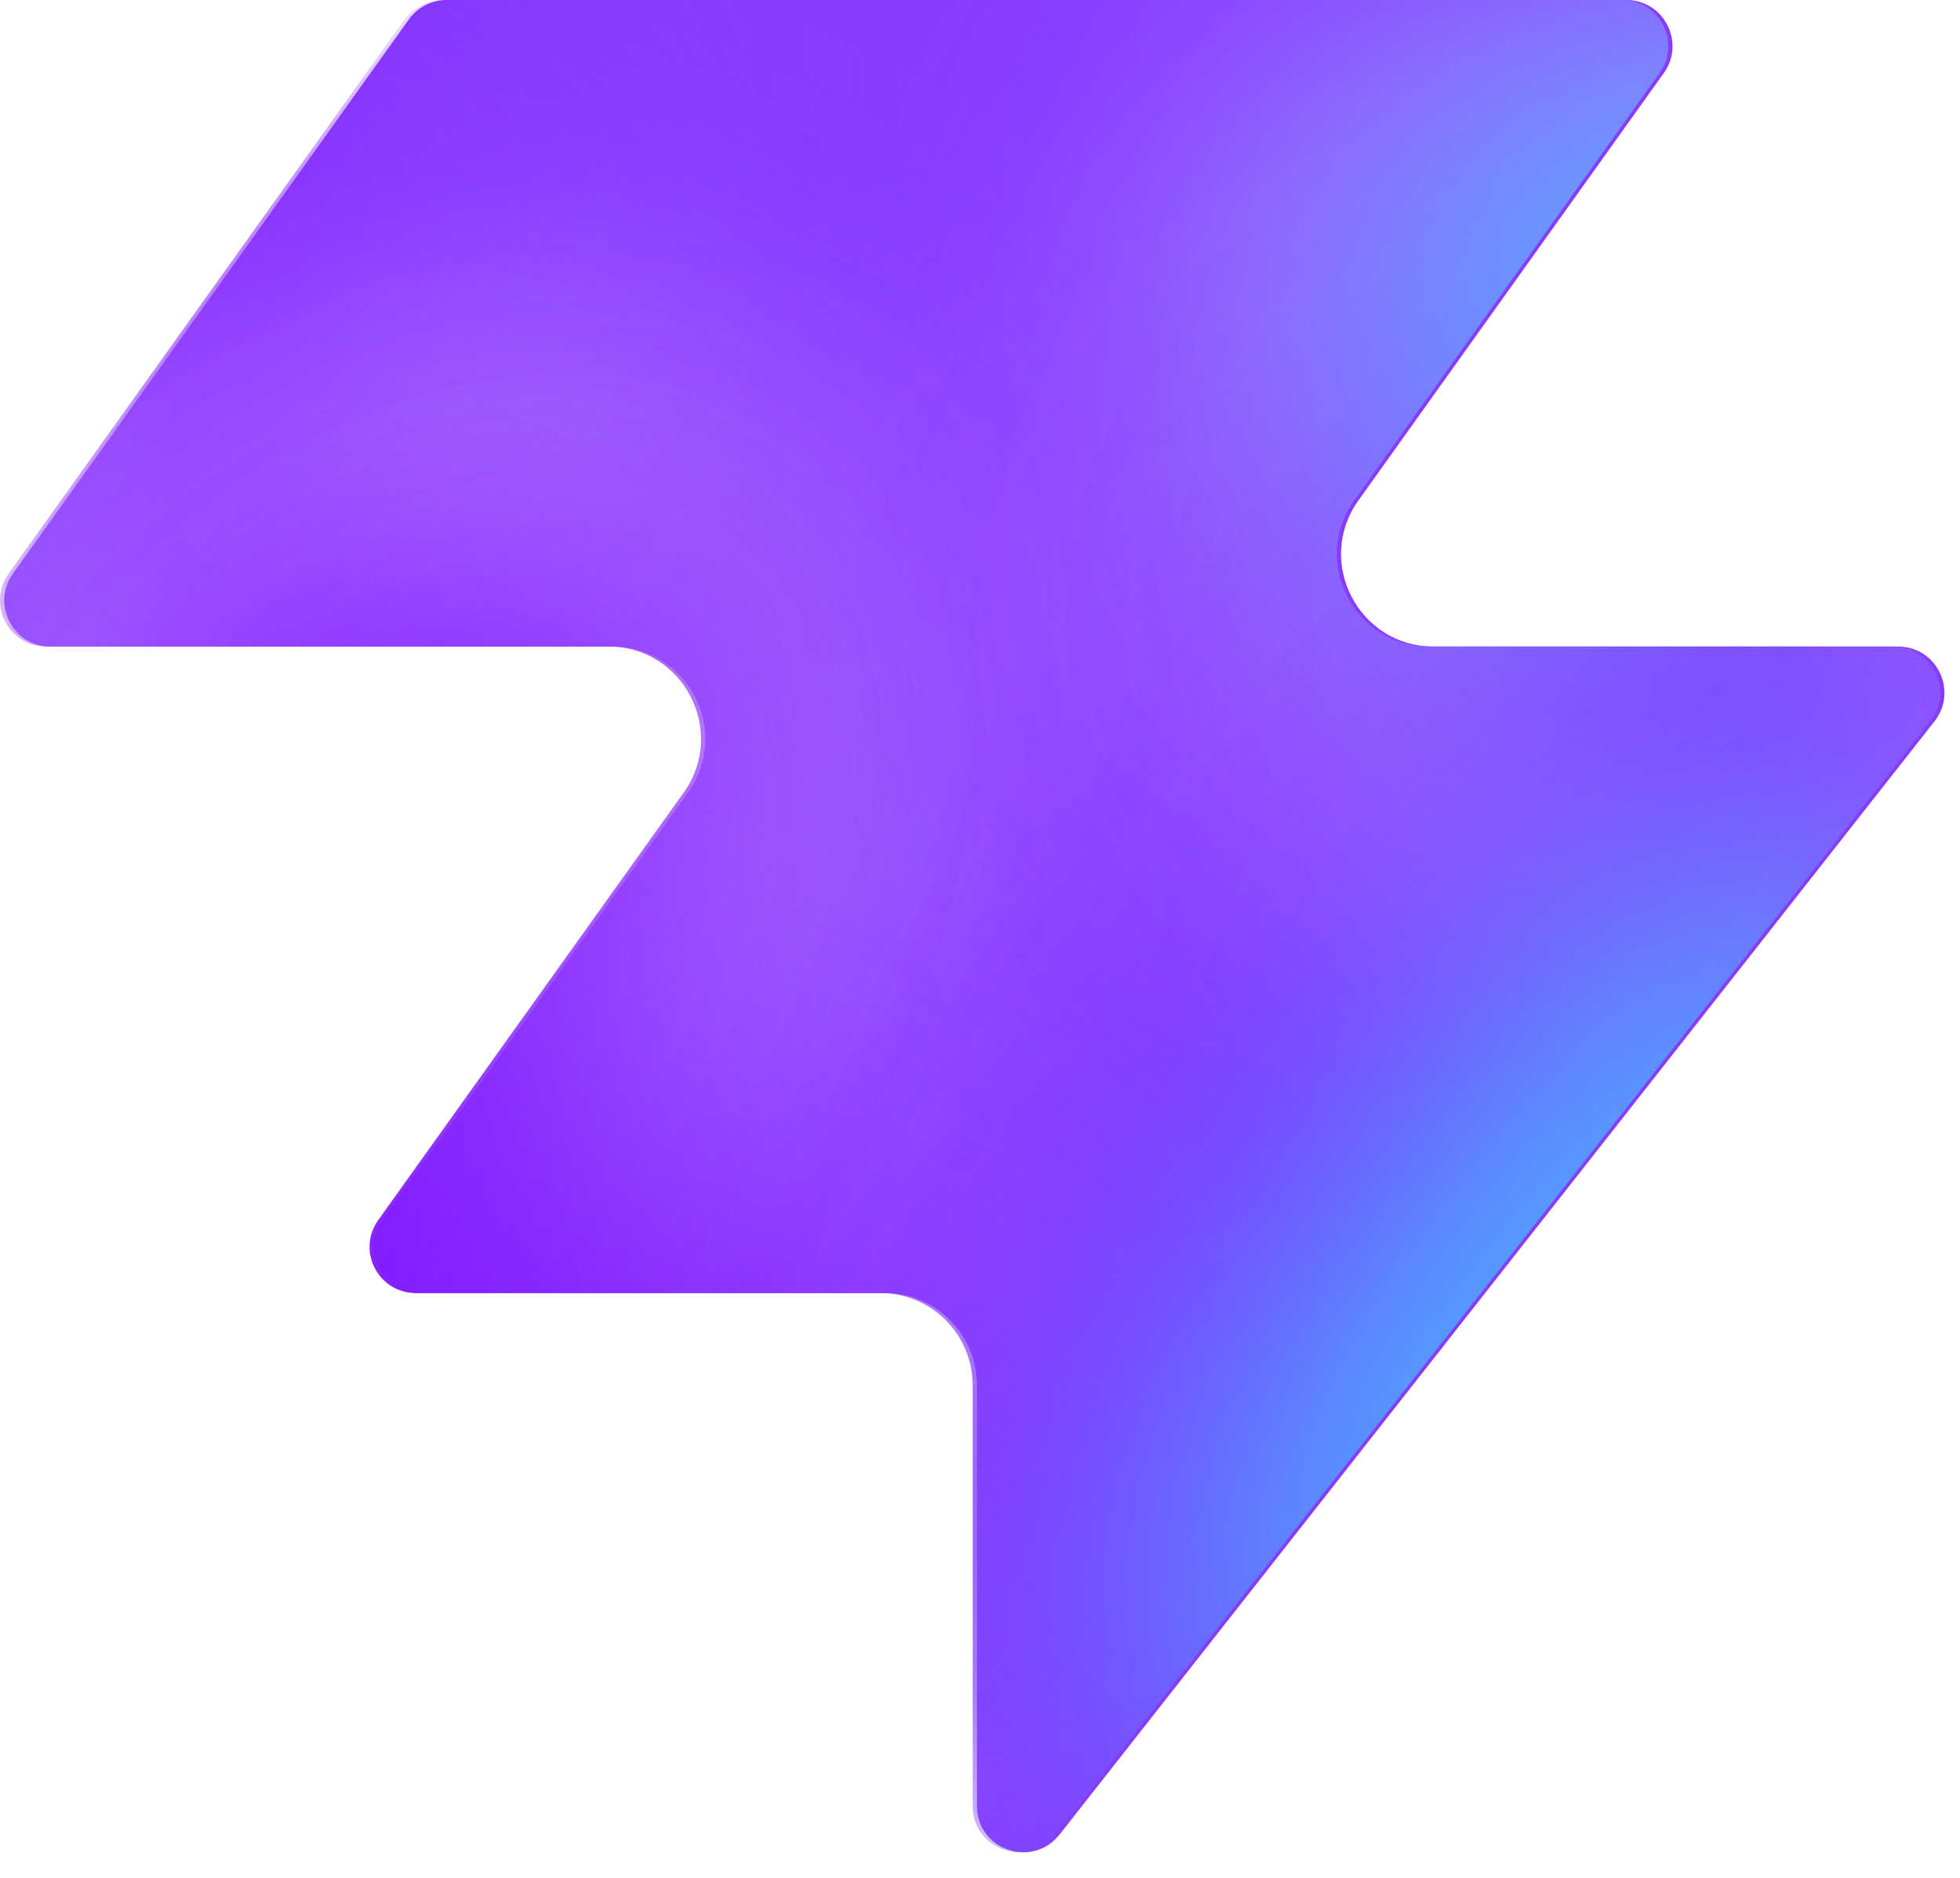
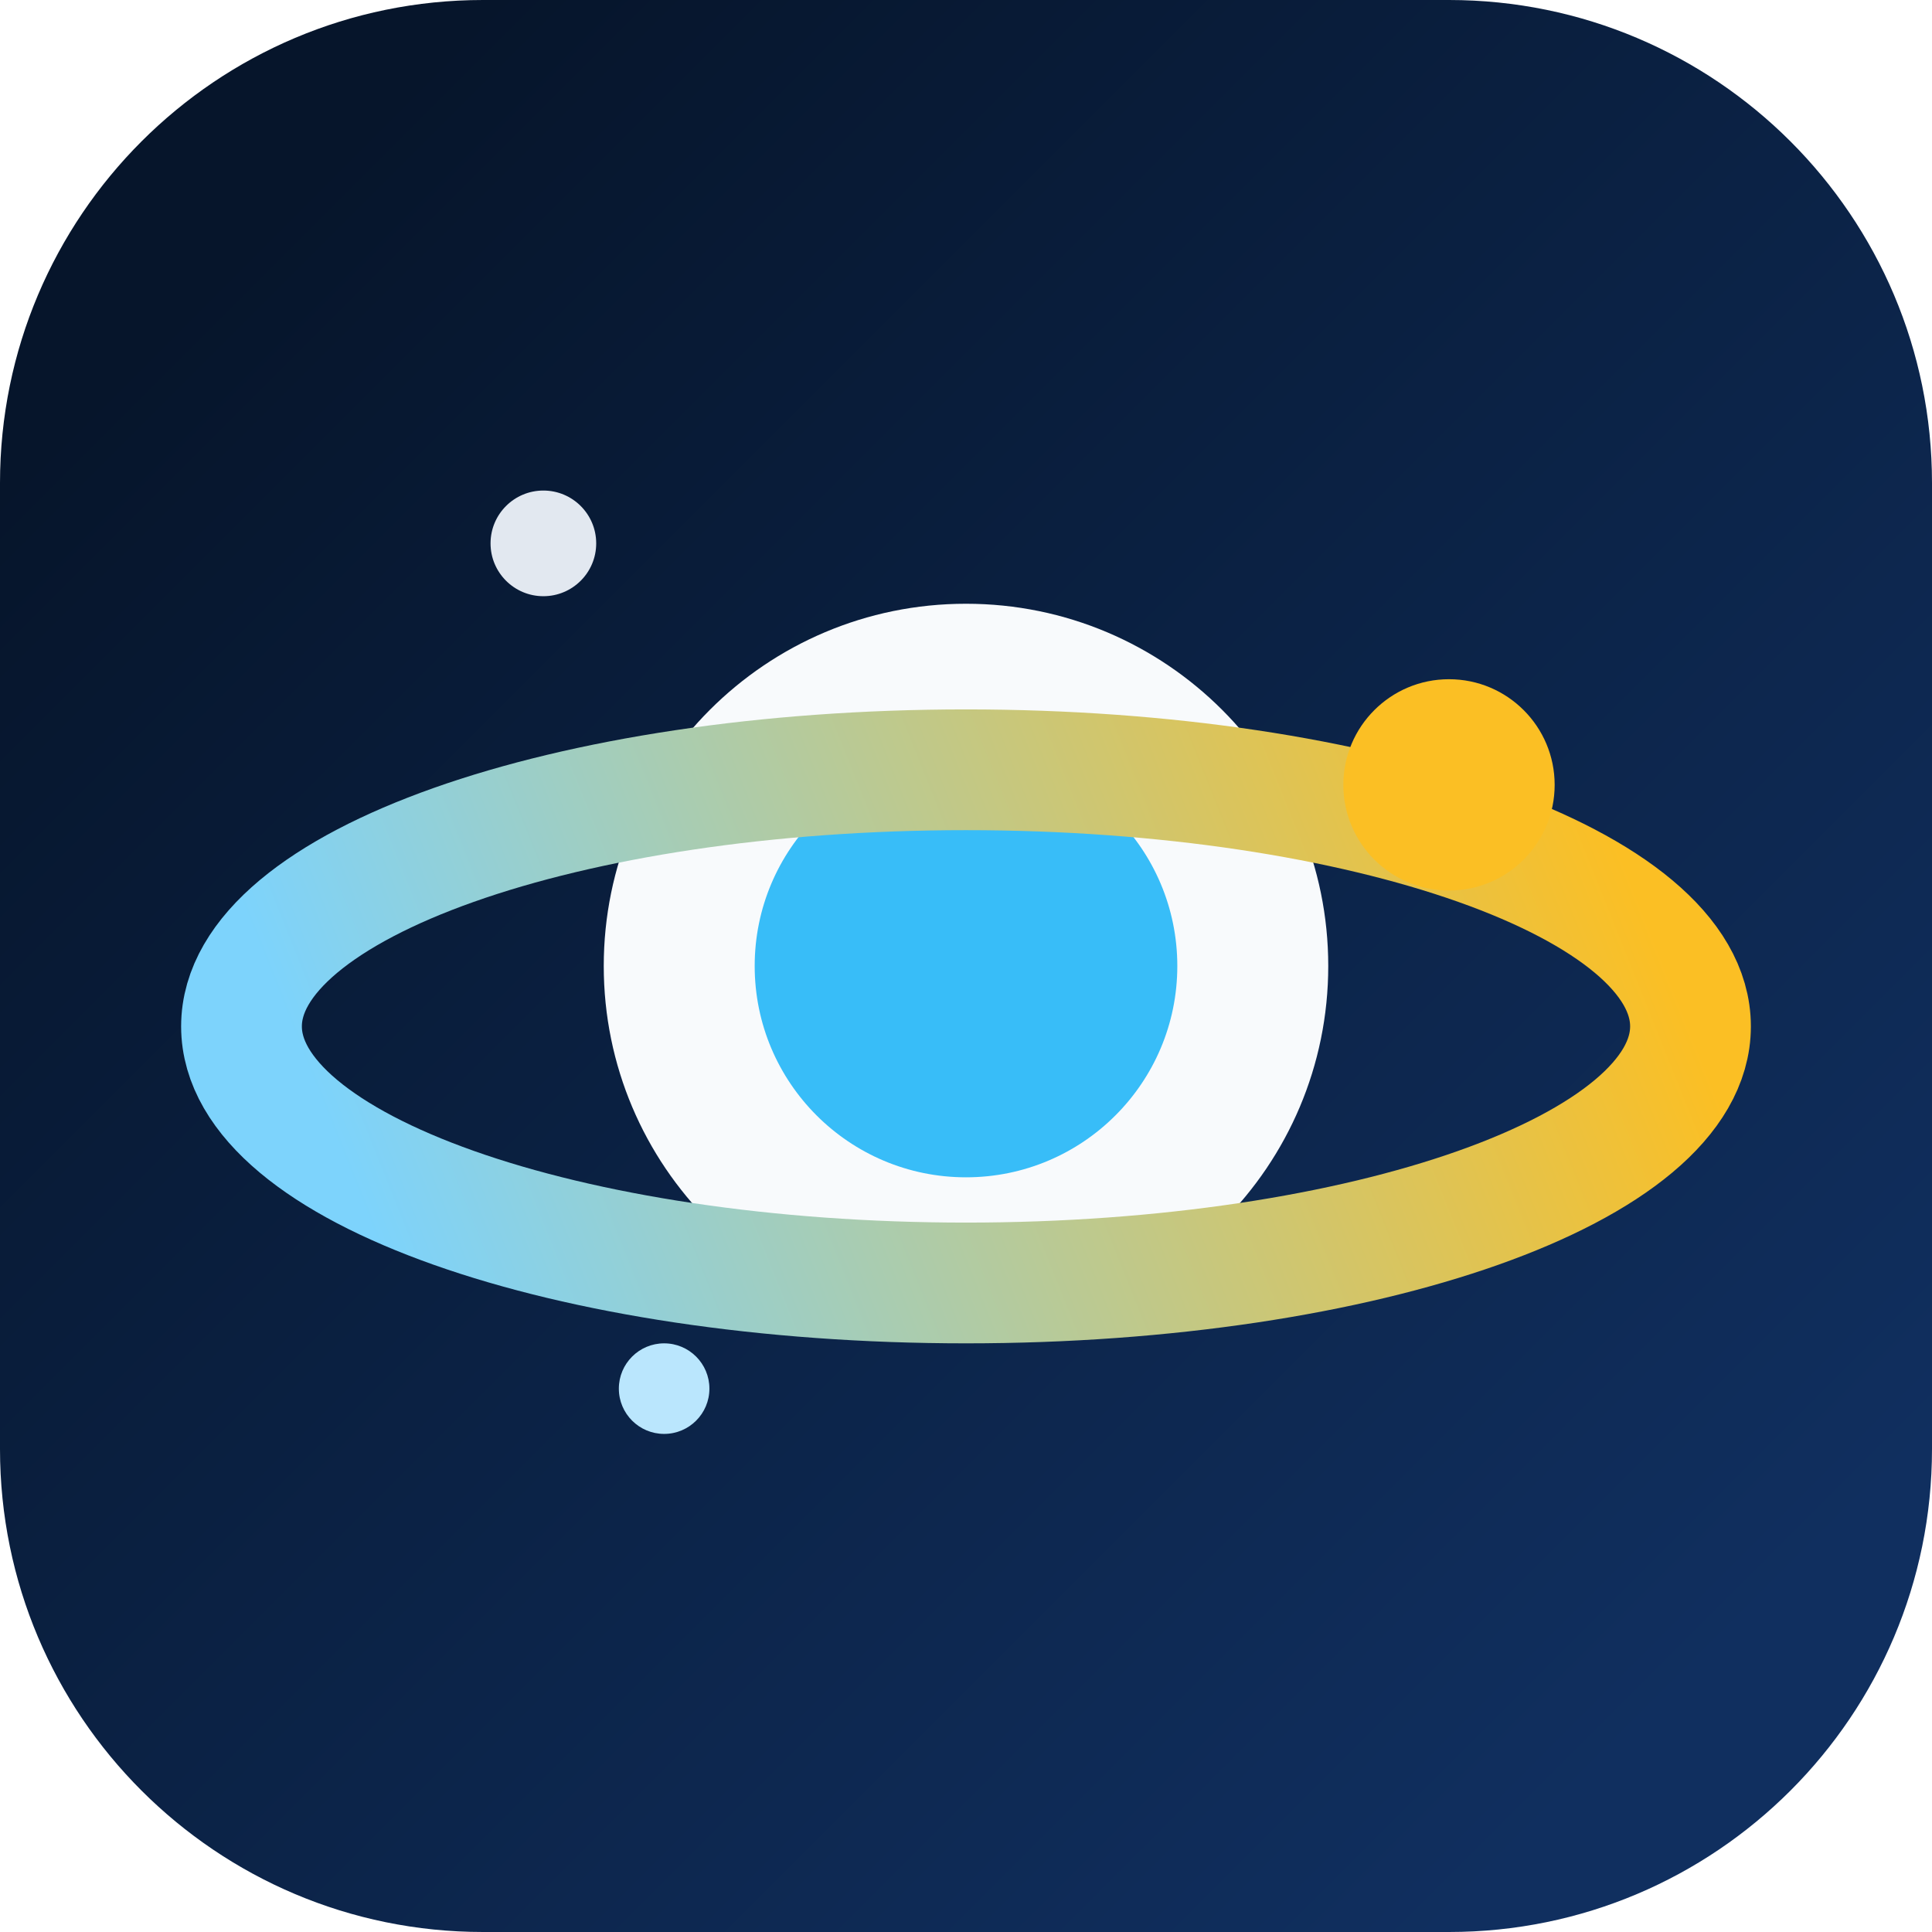
- <svg xmlns="http://www.w3.org/2000/svg" width="48" height="46" fill="none" viewBox="0 0 48 46">
-   <path fill="#863bff" d="M25.946 44.938c-.664.845-2.021.375-2.021-.698V33.937a2.26 2.26 0 0 0-2.262-2.262H10.287c-.92 0-1.456-1.04-.92-1.788l7.48-10.471c1.07-1.497 0-3.578-1.842-3.578H1.237c-.92 0-1.456-1.04-.92-1.788L10.013.474c.214-.297.556-.474.92-.474h28.894c.92 0 1.456 1.04.92 1.788l-7.48 10.471c-1.07 1.498 0 3.579 1.842 3.579h11.377c.943 0 1.473 1.088.89 1.83L25.947 44.94z" style="fill:#863bff;fill:color(display-p3 .525 .23 1);fill-opacity:1" />
-   <mask id="a" width="48" height="46" x="0" y="0" maskUnits="userSpaceOnUse" style="mask-type:alpha">
-     <path fill="#000" d="M25.842 44.938c-.664.844-2.021.375-2.021-.698V33.937a2.26 2.26 0 0 0-2.262-2.262H10.183c-.92 0-1.456-1.04-.92-1.788l7.48-10.471c1.07-1.498 0-3.579-1.842-3.579H1.133c-.92 0-1.456-1.04-.92-1.787L9.91.473c.214-.297.556-.474.92-.474h28.894c.92 0 1.456 1.04.92 1.788l-7.48 10.471c-1.07 1.498 0 3.578 1.842 3.578h11.377c.943 0 1.473 1.088.89 1.832L25.843 44.94z" style="fill:#000;fill-opacity:1" />
-   </mask>
-   <g mask="url(#a)">
-     <g filter="url(#b)">
-       <ellipse cx="5.508" cy="14.704" fill="#ede6ff" rx="5.508" ry="14.704" style="fill:#ede6ff;fill:color(display-p3 .927 .903 1);fill-opacity:1" transform="matrix(.00324 1 1 -.00324 -4.47 31.516)" />
-     </g>
-     <g filter="url(#c)">
-       <ellipse cx="10.399" cy="29.851" fill="#ede6ff" rx="10.399" ry="29.851" style="fill:#ede6ff;fill:color(display-p3 .927 .903 1);fill-opacity:1" transform="matrix(.00324 1 1 -.00324 -39.328 7.883)" />
-     </g>
-     <g filter="url(#d)">
-       <ellipse cx="5.508" cy="30.487" fill="#7e14ff" rx="5.508" ry="30.487" style="fill:#7e14ff;fill:color(display-p3 .492 .077 1);fill-opacity:1" transform="rotate(89.814 -25.913 -14.639)scale(1 -1)" />
-     </g>
-     <g filter="url(#e)">
-       <ellipse cx="5.508" cy="30.599" fill="#7e14ff" rx="5.508" ry="30.599" style="fill:#7e14ff;fill:color(display-p3 .492 .077 1);fill-opacity:1" transform="rotate(89.814 -32.644 -3.334)scale(1 -1)" />
-     </g>
-     <g filter="url(#f)">
-       <ellipse cx="5.508" cy="30.599" fill="#7e14ff" rx="5.508" ry="30.599" style="fill:#7e14ff;fill:color(display-p3 .492 .077 1);fill-opacity:1" transform="matrix(.00324 1 1 -.00324 -34.34 30.47)" />
-     </g>
-     <g filter="url(#g)">
-       <ellipse cx="14.072" cy="22.078" fill="#ede6ff" rx="14.072" ry="22.078" style="fill:#ede6ff;fill:color(display-p3 .927 .903 1);fill-opacity:1" transform="rotate(93.35 24.506 48.493)scale(-1 1)" />
-     </g>
-     <g filter="url(#h)">
-       <ellipse cx="3.47" cy="21.501" fill="#7e14ff" rx="3.47" ry="21.501" style="fill:#7e14ff;fill:color(display-p3 .492 .077 1);fill-opacity:1" transform="rotate(89.009 28.708 47.59)scale(-1 1)" />
-     </g>
-     <g filter="url(#i)">
-       <ellipse cx="3.47" cy="21.501" fill="#7e14ff" rx="3.47" ry="21.501" style="fill:#7e14ff;fill:color(display-p3 .492 .077 1);fill-opacity:1" transform="rotate(89.009 28.708 47.59)scale(-1 1)" />
-     </g>
-     <g filter="url(#j)">
-       <ellipse cx=".387" cy="8.972" fill="#7e14ff" rx="4.407" ry="29.108" style="fill:#7e14ff;fill:color(display-p3 .492 .077 1);fill-opacity:1" transform="rotate(39.51 .387 8.972)" />
-     </g>
-     <g filter="url(#k)">
-       <ellipse cx="47.523" cy="-6.092" fill="#7e14ff" rx="4.407" ry="29.108" style="fill:#7e14ff;fill:color(display-p3 .492 .077 1);fill-opacity:1" transform="rotate(37.892 47.523 -6.092)" />
-     </g>
-     <g filter="url(#l)">
-       <ellipse cx="41.412" cy="6.333" fill="#47bfff" rx="5.971" ry="9.665" style="fill:#47bfff;fill:color(display-p3 .28 .748 1);fill-opacity:1" transform="rotate(37.892 41.412 6.333)" />
-     </g>
-     <g filter="url(#m)">
-       <ellipse cx="-1.879" cy="38.332" fill="#7e14ff" rx="4.407" ry="29.108" style="fill:#7e14ff;fill:color(display-p3 .492 .077 1);fill-opacity:1" transform="rotate(37.892 -1.88 38.332)" />
-     </g>
-     <g filter="url(#n)">
-       <ellipse cx="-1.879" cy="38.332" fill="#7e14ff" rx="4.407" ry="29.108" style="fill:#7e14ff;fill:color(display-p3 .492 .077 1);fill-opacity:1" transform="rotate(37.892 -1.88 38.332)" />
-     </g>
-     <g filter="url(#o)">
-       <ellipse cx="35.651" cy="29.907" fill="#7e14ff" rx="4.407" ry="29.108" style="fill:#7e14ff;fill:color(display-p3 .492 .077 1);fill-opacity:1" transform="rotate(37.892 35.651 29.907)" />
-     </g>
-     <g filter="url(#p)">
-       <ellipse cx="38.418" cy="32.4" fill="#47bfff" rx="5.971" ry="15.297" style="fill:#47bfff;fill:color(display-p3 .28 .748 1);fill-opacity:1" transform="rotate(37.892 38.418 32.4)" />
-     </g>
-   </g>
+ <svg xmlns="http://www.w3.org/2000/svg" viewBox="0 0 64 64">
  <defs>
-     <filter id="b" width="60.045" height="41.654" x="-19.77" y="16.149" color-interpolation-filters="sRGB" filterUnits="userSpaceOnUse">
-       <feFlood flood-opacity="0" result="BackgroundImageFix" />
-       <feBlend in="SourceGraphic" in2="BackgroundImageFix" result="shape" />
-       <feGaussianBlur result="effect1_foregroundBlur_2002_17158" stdDeviation="7.659" />
-     </filter>
-     <filter id="c" width="90.34" height="51.437" x="-54.613" y="-7.533" color-interpolation-filters="sRGB" filterUnits="userSpaceOnUse">
-       <feFlood flood-opacity="0" result="BackgroundImageFix" />
-       <feBlend in="SourceGraphic" in2="BackgroundImageFix" result="shape" />
-       <feGaussianBlur result="effect1_foregroundBlur_2002_17158" stdDeviation="7.659" />
-     </filter>
-     <filter id="d" width="79.355" height="29.4" x="-49.64" y="2.03" color-interpolation-filters="sRGB" filterUnits="userSpaceOnUse">
-       <feFlood flood-opacity="0" result="BackgroundImageFix" />
-       <feBlend in="SourceGraphic" in2="BackgroundImageFix" result="shape" />
-       <feGaussianBlur result="effect1_foregroundBlur_2002_17158" stdDeviation="4.596" />
-     </filter>
-     <filter id="e" width="79.579" height="29.4" x="-45.045" y="20.029" color-interpolation-filters="sRGB" filterUnits="userSpaceOnUse">
-       <feFlood flood-opacity="0" result="BackgroundImageFix" />
-       <feBlend in="SourceGraphic" in2="BackgroundImageFix" result="shape" />
-       <feGaussianBlur result="effect1_foregroundBlur_2002_17158" stdDeviation="4.596" />
-     </filter>
-     <filter id="f" width="79.579" height="29.4" x="-43.513" y="21.178" color-interpolation-filters="sRGB" filterUnits="userSpaceOnUse">
-       <feFlood flood-opacity="0" result="BackgroundImageFix" />
-       <feBlend in="SourceGraphic" in2="BackgroundImageFix" result="shape" />
-       <feGaussianBlur result="effect1_foregroundBlur_2002_17158" stdDeviation="4.596" />
-     </filter>
-     <filter id="g" width="74.749" height="58.852" x="15.756" y="-17.901" color-interpolation-filters="sRGB" filterUnits="userSpaceOnUse">
-       <feFlood flood-opacity="0" result="BackgroundImageFix" />
-       <feBlend in="SourceGraphic" in2="BackgroundImageFix" result="shape" />
-       <feGaussianBlur result="effect1_foregroundBlur_2002_17158" stdDeviation="7.659" />
-     </filter>
-     <filter id="h" width="61.377" height="25.362" x="23.548" y="2.284" color-interpolation-filters="sRGB" filterUnits="userSpaceOnUse">
-       <feFlood flood-opacity="0" result="BackgroundImageFix" />
-       <feBlend in="SourceGraphic" in2="BackgroundImageFix" result="shape" />
-       <feGaussianBlur result="effect1_foregroundBlur_2002_17158" stdDeviation="4.596" />
-     </filter>
-     <filter id="i" width="61.377" height="25.362" x="23.548" y="2.284" color-interpolation-filters="sRGB" filterUnits="userSpaceOnUse">
-       <feFlood flood-opacity="0" result="BackgroundImageFix" />
-       <feBlend in="SourceGraphic" in2="BackgroundImageFix" result="shape" />
-       <feGaussianBlur result="effect1_foregroundBlur_2002_17158" stdDeviation="4.596" />
-     </filter>
-     <filter id="j" width="56.045" height="63.649" x="-27.636" y="-22.853" color-interpolation-filters="sRGB" filterUnits="userSpaceOnUse">
-       <feFlood flood-opacity="0" result="BackgroundImageFix" />
-       <feBlend in="SourceGraphic" in2="BackgroundImageFix" result="shape" />
-       <feGaussianBlur result="effect1_foregroundBlur_2002_17158" stdDeviation="4.596" />
-     </filter>
-     <filter id="k" width="54.814" height="64.646" x="20.116" y="-38.415" color-interpolation-filters="sRGB" filterUnits="userSpaceOnUse">
-       <feFlood flood-opacity="0" result="BackgroundImageFix" />
-       <feBlend in="SourceGraphic" in2="BackgroundImageFix" result="shape" />
-       <feGaussianBlur result="effect1_foregroundBlur_2002_17158" stdDeviation="4.596" />
-     </filter>
-     <filter id="l" width="33.541" height="35.313" x="24.641" y="-11.323" color-interpolation-filters="sRGB" filterUnits="userSpaceOnUse">
-       <feFlood flood-opacity="0" result="BackgroundImageFix" />
-       <feBlend in="SourceGraphic" in2="BackgroundImageFix" result="shape" />
-       <feGaussianBlur result="effect1_foregroundBlur_2002_17158" stdDeviation="4.596" />
-     </filter>
-     <filter id="m" width="54.814" height="64.646" x="-29.286" y="6.009" color-interpolation-filters="sRGB" filterUnits="userSpaceOnUse">
-       <feFlood flood-opacity="0" result="BackgroundImageFix" />
-       <feBlend in="SourceGraphic" in2="BackgroundImageFix" result="shape" />
-       <feGaussianBlur result="effect1_foregroundBlur_2002_17158" stdDeviation="4.596" />
-     </filter>
-     <filter id="n" width="54.814" height="64.646" x="-29.286" y="6.009" color-interpolation-filters="sRGB" filterUnits="userSpaceOnUse">
-       <feFlood flood-opacity="0" result="BackgroundImageFix" />
-       <feBlend in="SourceGraphic" in2="BackgroundImageFix" result="shape" />
-       <feGaussianBlur result="effect1_foregroundBlur_2002_17158" stdDeviation="4.596" />
-     </filter>
-     <filter id="o" width="54.814" height="64.646" x="8.244" y="-2.416" color-interpolation-filters="sRGB" filterUnits="userSpaceOnUse">
-       <feFlood flood-opacity="0" result="BackgroundImageFix" />
-       <feBlend in="SourceGraphic" in2="BackgroundImageFix" result="shape" />
-       <feGaussianBlur result="effect1_foregroundBlur_2002_17158" stdDeviation="4.596" />
-     </filter>
-     <filter id="p" width="39.409" height="43.623" x="18.713" y="10.588" color-interpolation-filters="sRGB" filterUnits="userSpaceOnUse">
-       <feFlood flood-opacity="0" result="BackgroundImageFix" />
-       <feBlend in="SourceGraphic" in2="BackgroundImageFix" result="shape" />
-       <feGaussianBlur result="effect1_foregroundBlur_2002_17158" stdDeviation="4.596" />
-     </filter>
+     <linearGradient id="bg" x1="8" x2="56" y1="8" y2="56" gradientUnits="userSpaceOnUse">
+       <stop offset="0" stop-color="#06152b" />
+       <stop offset="1" stop-color="#102f5f" />
+     </linearGradient>
+     <linearGradient id="ring" x1="12" x2="52" y1="40" y2="24" gradientUnits="userSpaceOnUse">
+       <stop offset="0" stop-color="#7dd3fc" />
+       <stop offset="1" stop-color="#fbbf24" />
+     </linearGradient>
  </defs>
+   <rect width="64" height="64" rx="16" fill="url(#bg)" />
+   <circle cx="32" cy="32" r="12" fill="#f8fafc" />
+   <circle cx="32" cy="32" r="7" fill="#38bdf8" />
+   <ellipse cx="32" cy="34" rx="24" ry="8.5" fill="none" stroke="url(#ring)" stroke-width="4" />
+   <circle cx="48" cy="26" r="3.5" fill="#fbbf24" />
+   <circle cx="18" cy="18" r="1.75" fill="#e2e8f0" />
+   <circle cx="22" cy="46" r="1.5" fill="#bae6fd" />
</svg>
